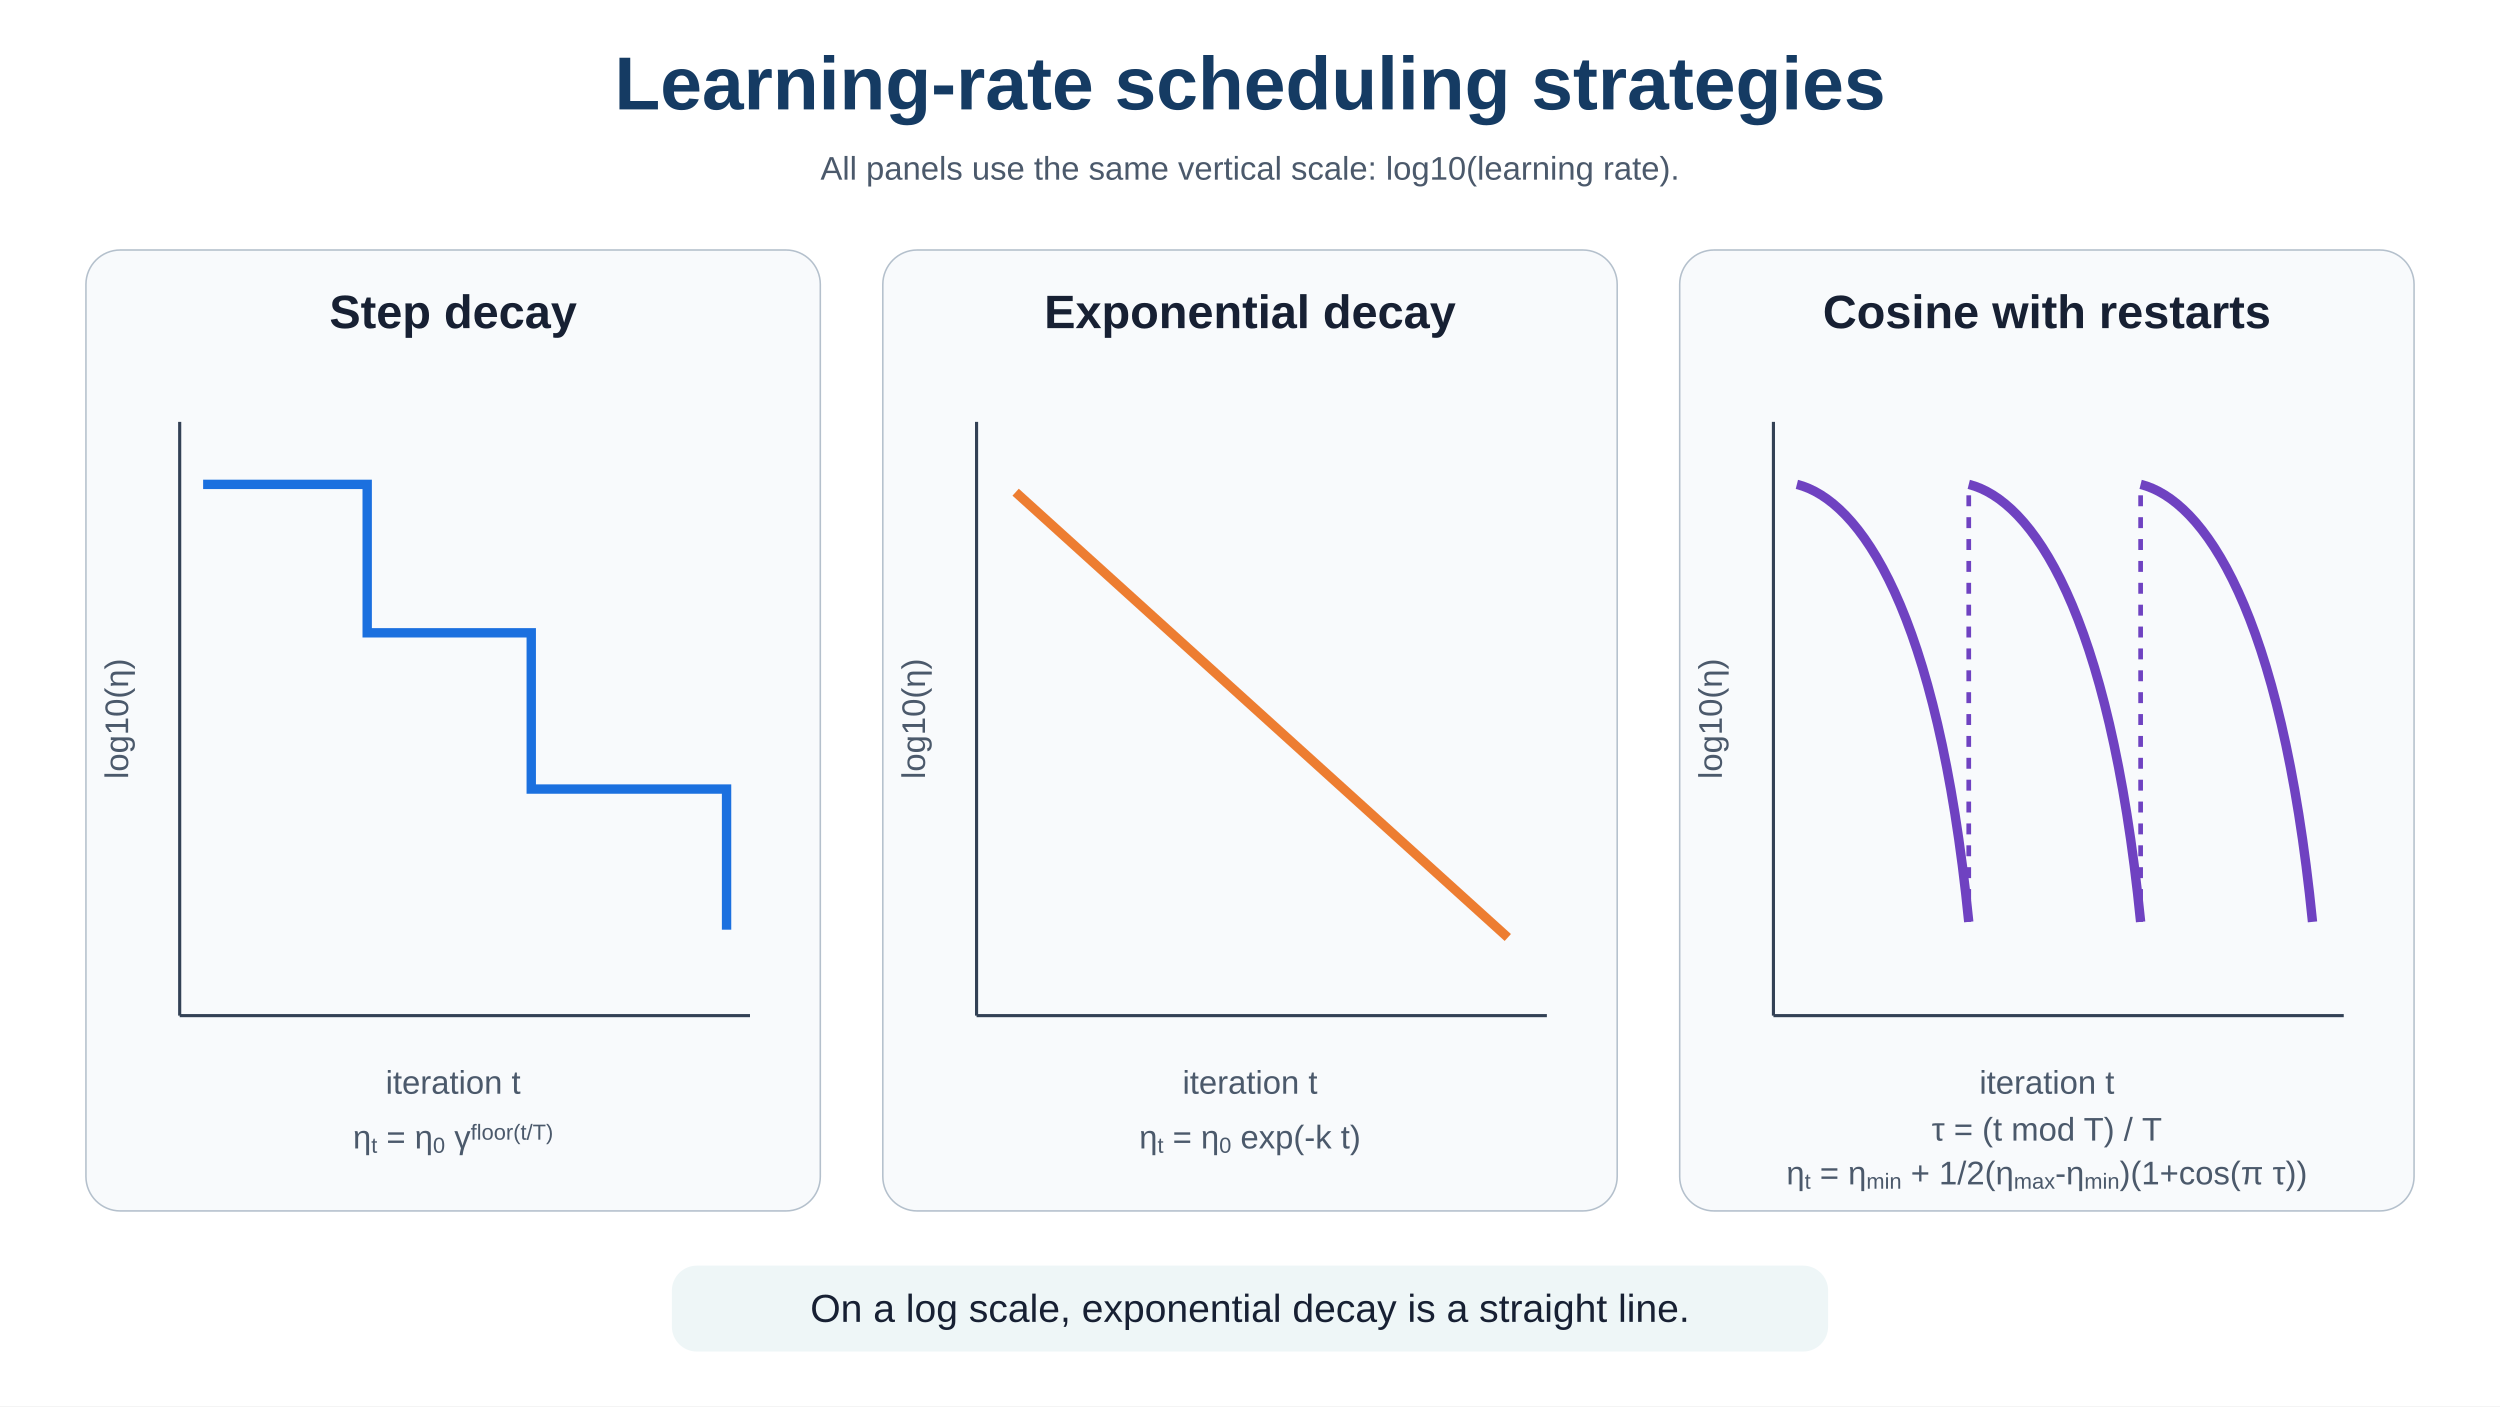
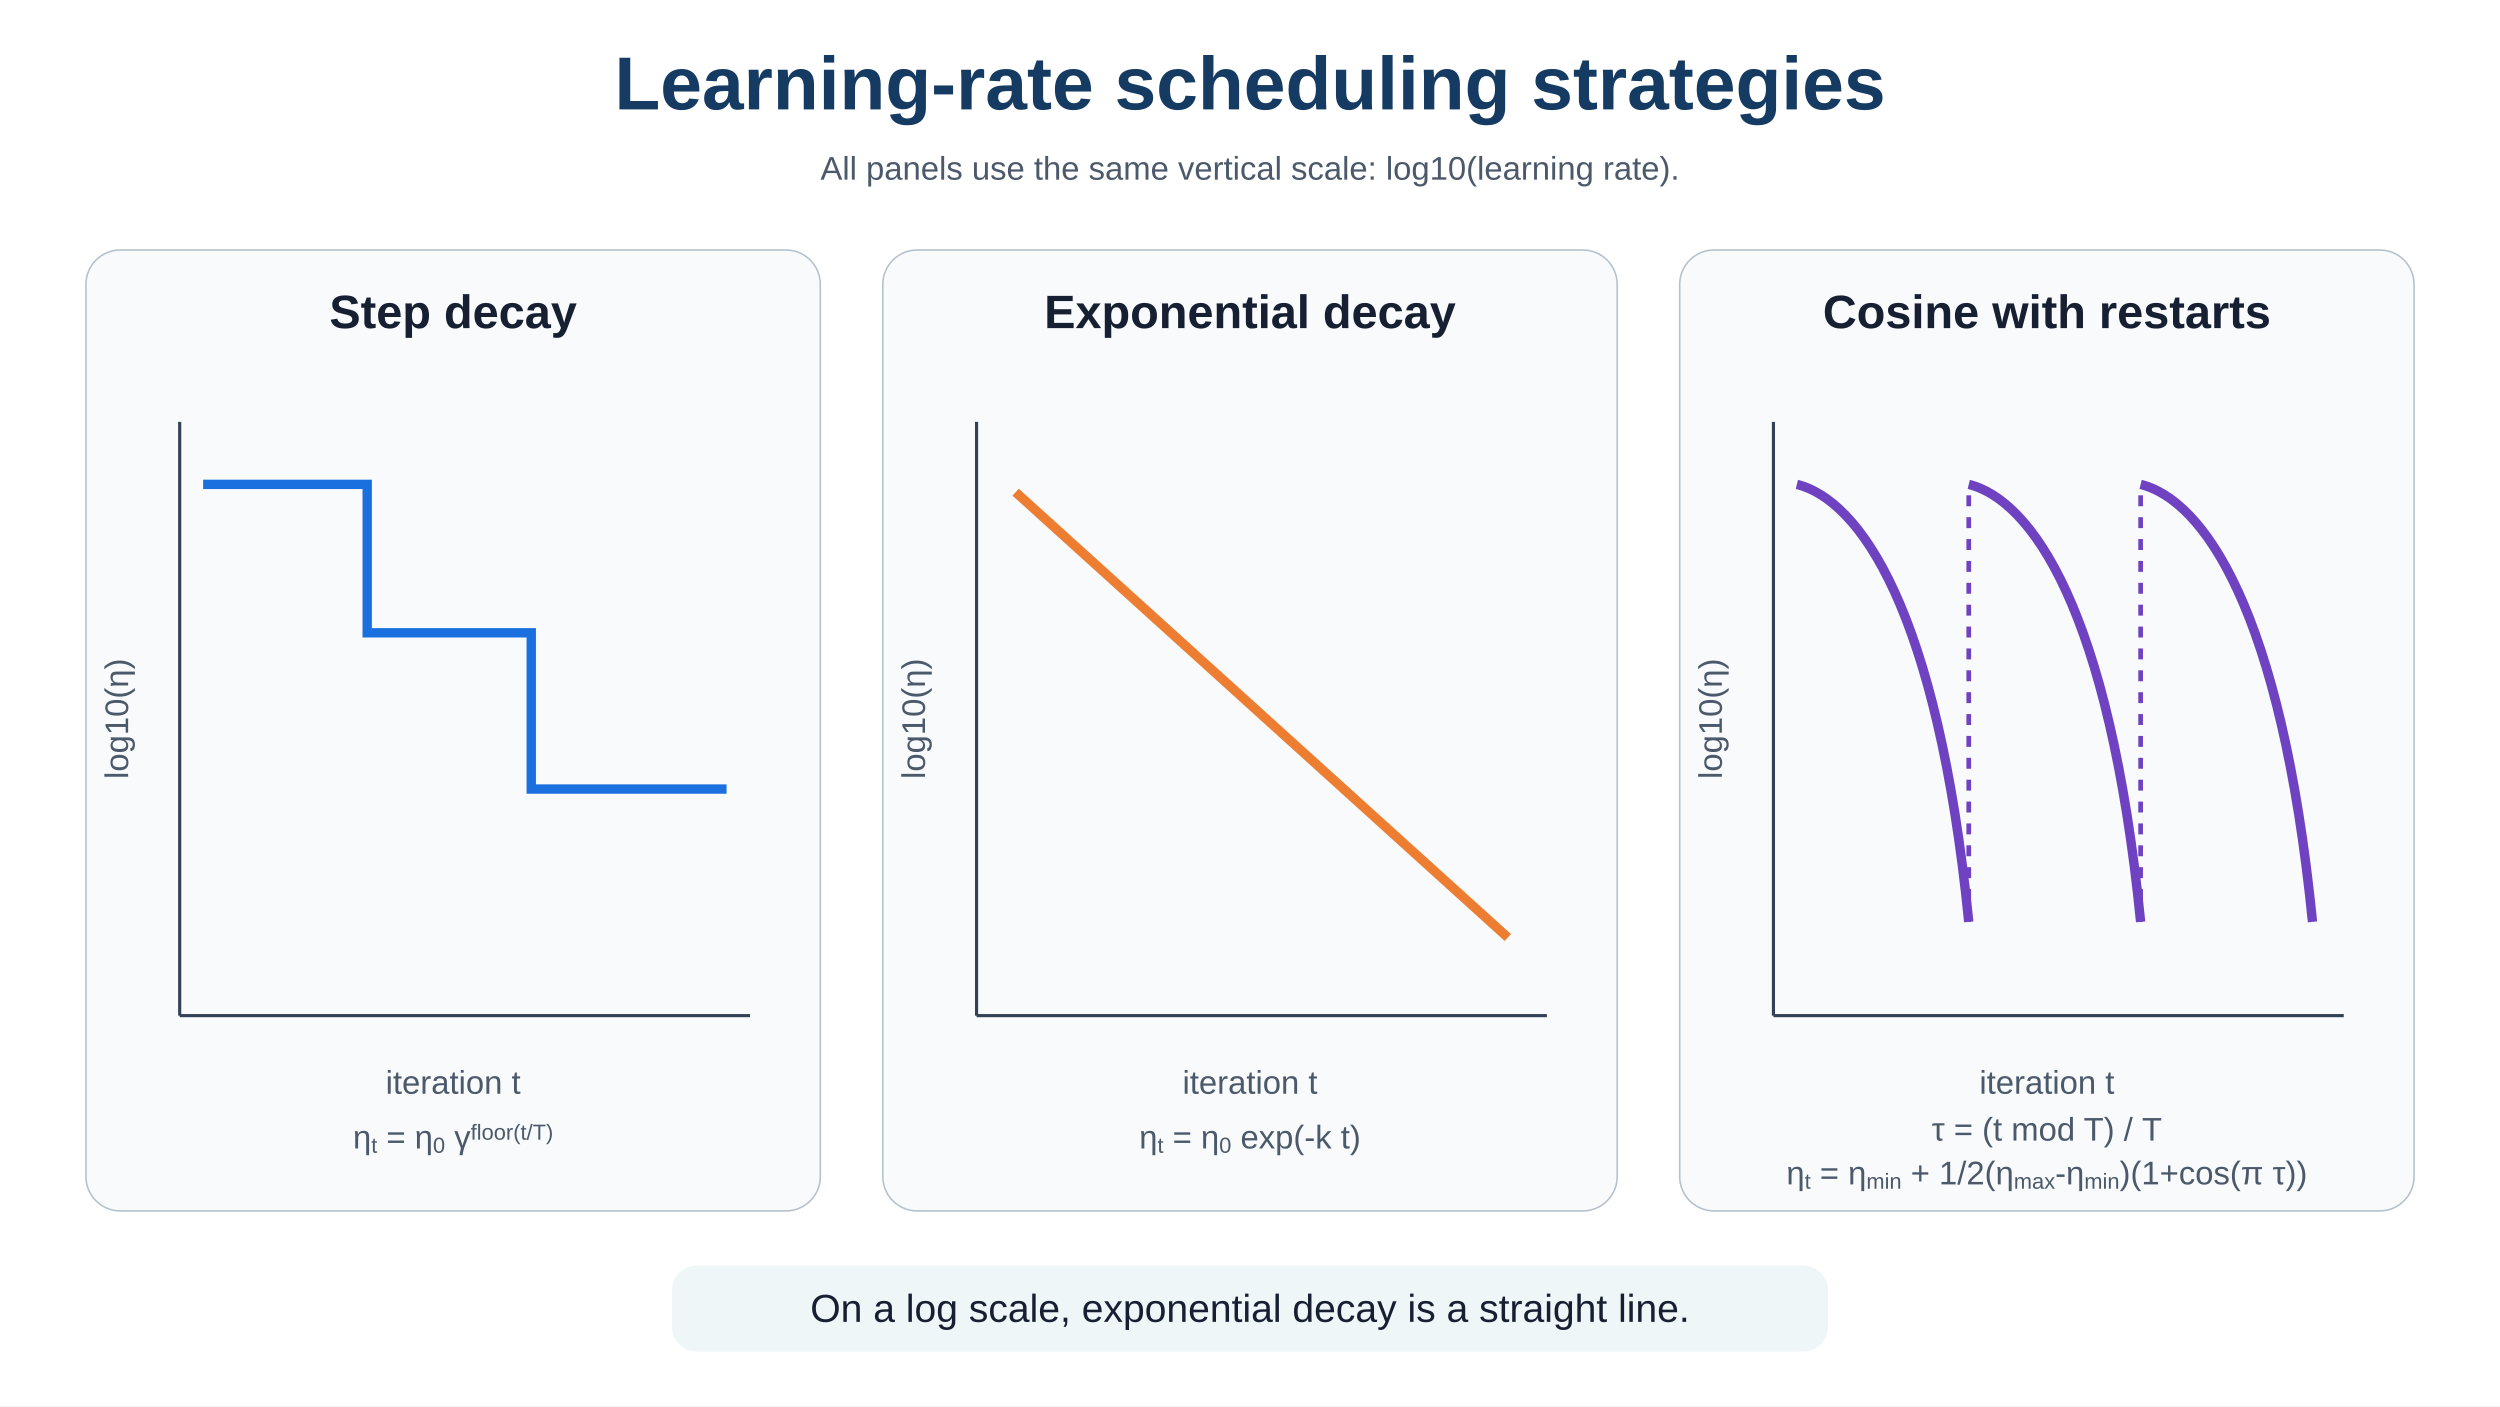
<svg xmlns="http://www.w3.org/2000/svg" width="1600" height="900" viewBox="0 0 1600 900">
  <rect width="1600" height="900" fill="#ffffff" />
  <style>
.title{font:700 48px Arial,Helvetica,sans-serif;fill:#153b63}
.h{font:700 30px Arial,Helvetica,sans-serif;fill:#172033}
.t{font:25px Arial,Helvetica,sans-serif;fill:#172033}
.s{font:21px Arial,Helvetica,sans-serif;fill:#4b596b}
.m{font:italic 30px 'DejaVu Serif','STIX Two Text','Times New Roman',serif;fill:#172033}
.mm{font:italic 36px 'DejaVu Serif','STIX Two Text','Times New Roman',serif;fill:#172033}
.code{font:24px 'Courier New',monospace;fill:#2255cc}
.arrow{stroke:#334155;stroke-width:4;fill:none;marker-end:url(#arr)}
.dash{stroke:#8895a7;stroke-width:2;stroke-dasharray:8 8}
</style>
  <defs>
    <marker id="arr" markerWidth="12" markerHeight="12" refX="10" refY="6" orient="auto">
      <path d="M0,0 L12,6 L0,12 z" fill="#334155" />
    </marker>
    <marker id="tealarr" markerWidth="12" markerHeight="12" refX="10" refY="6" orient="auto">
      <path d="M0,0 L12,6 L0,12 z" fill="#146c72" />
    </marker>
  </defs>
  <text x="800" y="70" text-anchor="middle" class="title">Learning-rate scheduling strategies</text>
  <text x="800" y="115" text-anchor="middle" class="s">All panels use the same vertical scale: log10(learning rate).</text>
  <rect x="55" y="160" width="470" height="615" rx="22" fill="#f8fafc" stroke="#b4c0cc" />
  <rect x="565" y="160" width="470" height="615" rx="22" fill="#f8fafc" stroke="#b4c0cc" />
  <rect x="1075" y="160" width="470" height="615" rx="22" fill="#f8fafc" stroke="#b4c0cc" />
  <text x="290" y="210" text-anchor="middle" class="h">Step decay</text>
  <text x="800" y="210" text-anchor="middle" class="h">Exponential decay</text>
  <text x="1310" y="210" text-anchor="middle" class="h">Cosine with restarts</text>
  <line x1="115" y1="650" x2="480" y2="650" stroke="#334155" stroke-width="2" />
  <line x1="115" y1="650" x2="115" y2="270" stroke="#334155" stroke-width="2" />
-   <path d="M130 310 H235 V405 H340 V505 H465 V595" fill="none" stroke="#1b70df" stroke-width="6" />
+   <path d="M130 310 H235 V405 H340 V505 H465" fill="none" stroke="#1b70df" stroke-width="6" />
  <text x="290" y="700" text-anchor="middle" class="s">iteration t</text>
  <text x="82" y="460" transform="rotate(-90 82 460)" text-anchor="middle" class="s">log10(η)</text>
  <text x="290" y="735" text-anchor="middle" class="s">η<tspan baseline-shift="sub" font-size="14">t</tspan> = η<tspan baseline-shift="sub" font-size="14">0</tspan> γ<tspan baseline-shift="super" font-size="14">floor(t/T)</tspan>
  </text>
  <line x1="625" y1="650" x2="990" y2="650" stroke="#334155" stroke-width="2" />
  <line x1="625" y1="650" x2="625" y2="270" stroke="#334155" stroke-width="2" />
  <line x1="650" y1="315" x2="965" y2="600" stroke="#ed7d31" stroke-width="6" />
  <text x="800" y="700" text-anchor="middle" class="s">iteration t</text>
  <text x="592" y="460" transform="rotate(-90 592 460)" text-anchor="middle" class="s">log10(η)</text>
  <text x="800" y="735" text-anchor="middle" class="s">η<tspan baseline-shift="sub" font-size="14">t</tspan> = η<tspan baseline-shift="sub" font-size="14">0</tspan> exp(-k t)</text>
  <line x1="1135" y1="650" x2="1500" y2="650" stroke="#334155" stroke-width="2" />
  <line x1="1135" y1="650" x2="1135" y2="270" stroke="#334155" stroke-width="2" />
  <path d="M1150 310 C1190 320,1240 390,1260 590 M1260 310 C1300 320,1350 390,1370 590 M1370 310 C1410 320,1460 390,1480 590" fill="none" stroke="#6f42c1" stroke-width="6" />
  <line x1="1260" y1="590" x2="1260" y2="310" stroke="#6f42c1" stroke-width="3" stroke-dasharray="7 7" />
  <line x1="1370" y1="590" x2="1370" y2="310" stroke="#6f42c1" stroke-width="3" stroke-dasharray="7 7" />
  <text x="1310" y="700" text-anchor="middle" class="s">iteration t</text>
  <text x="1102" y="460" transform="rotate(-90 1102 460)" text-anchor="middle" class="s">log10(η)</text>
  <text x="1310" y="730" text-anchor="middle" class="s">τ = (t mod T) / T</text>
  <text x="1310" y="758" text-anchor="middle" class="s">η<tspan baseline-shift="sub" font-size="14">t</tspan> = η<tspan baseline-shift="sub" font-size="14">min</tspan> + 1/2(η<tspan baseline-shift="sub" font-size="14">max</tspan>-η<tspan baseline-shift="sub" font-size="14">min</tspan>)(1+cos(π τ))</text>
  <rect x="430" y="810" width="740" height="55" rx="16" fill="#eef6f7" />
  <text x="800" y="846" text-anchor="middle" class="t">On a log scale, exponential decay is a straight line.</text>
</svg>
